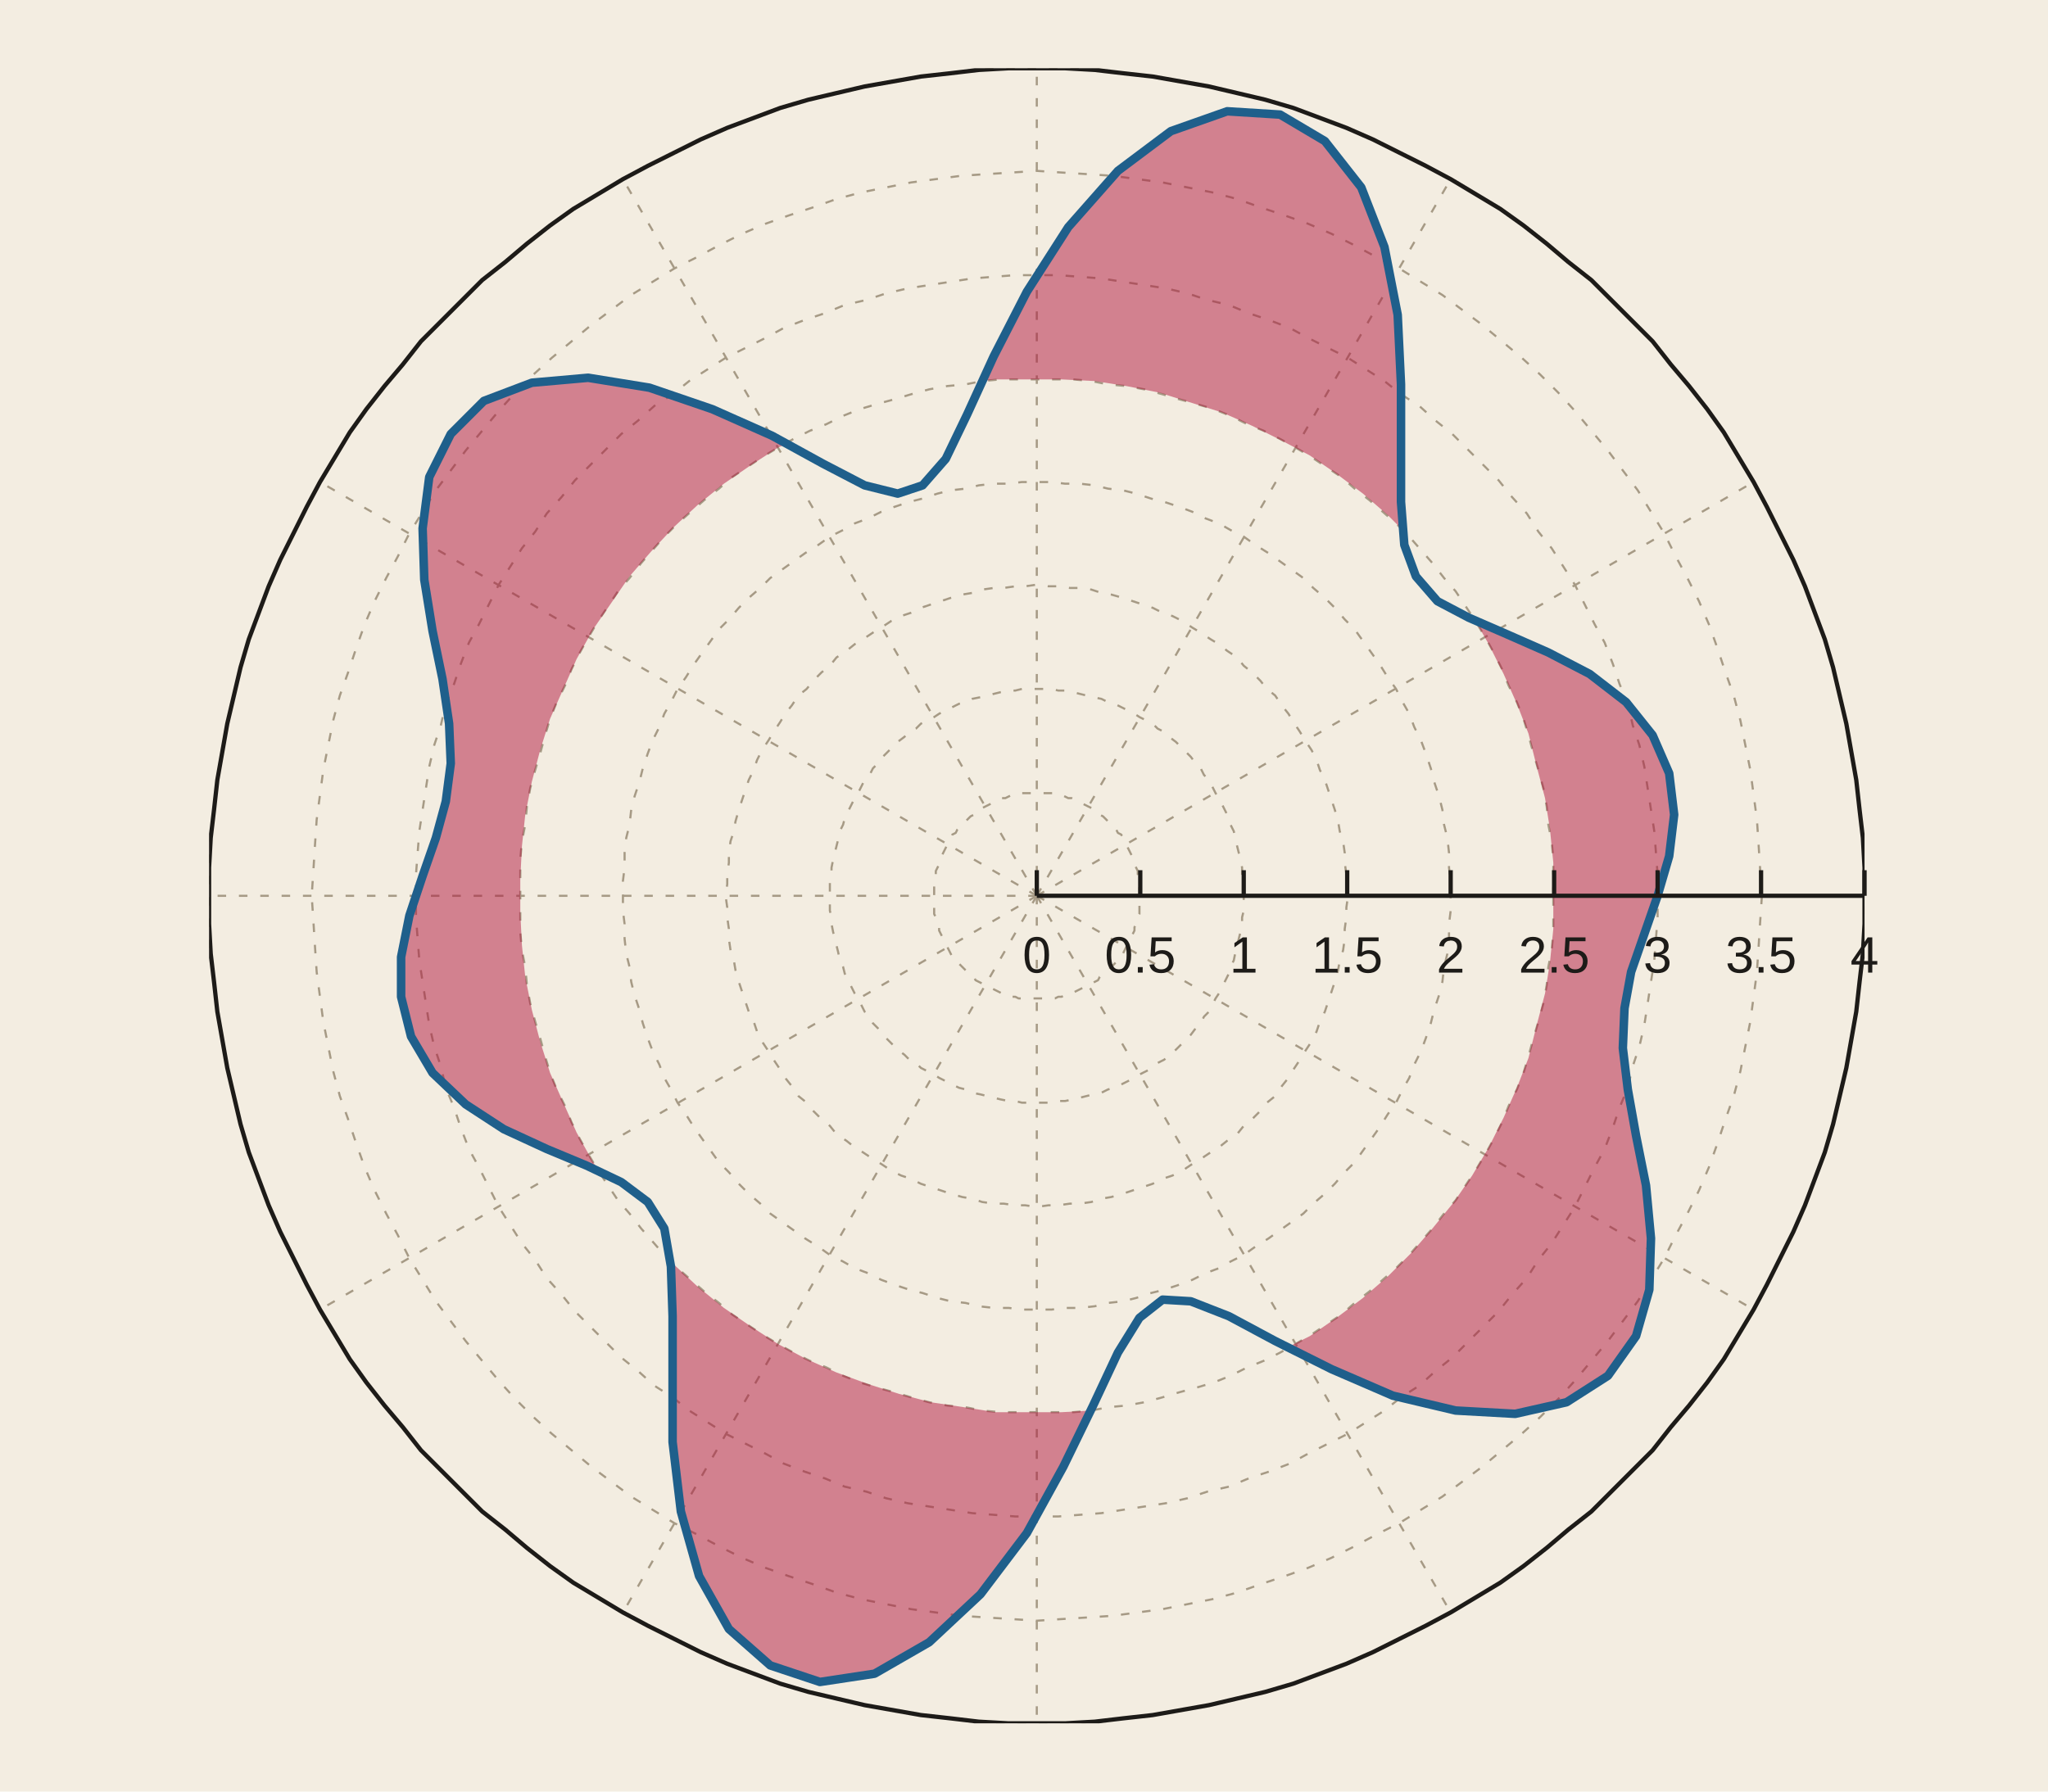
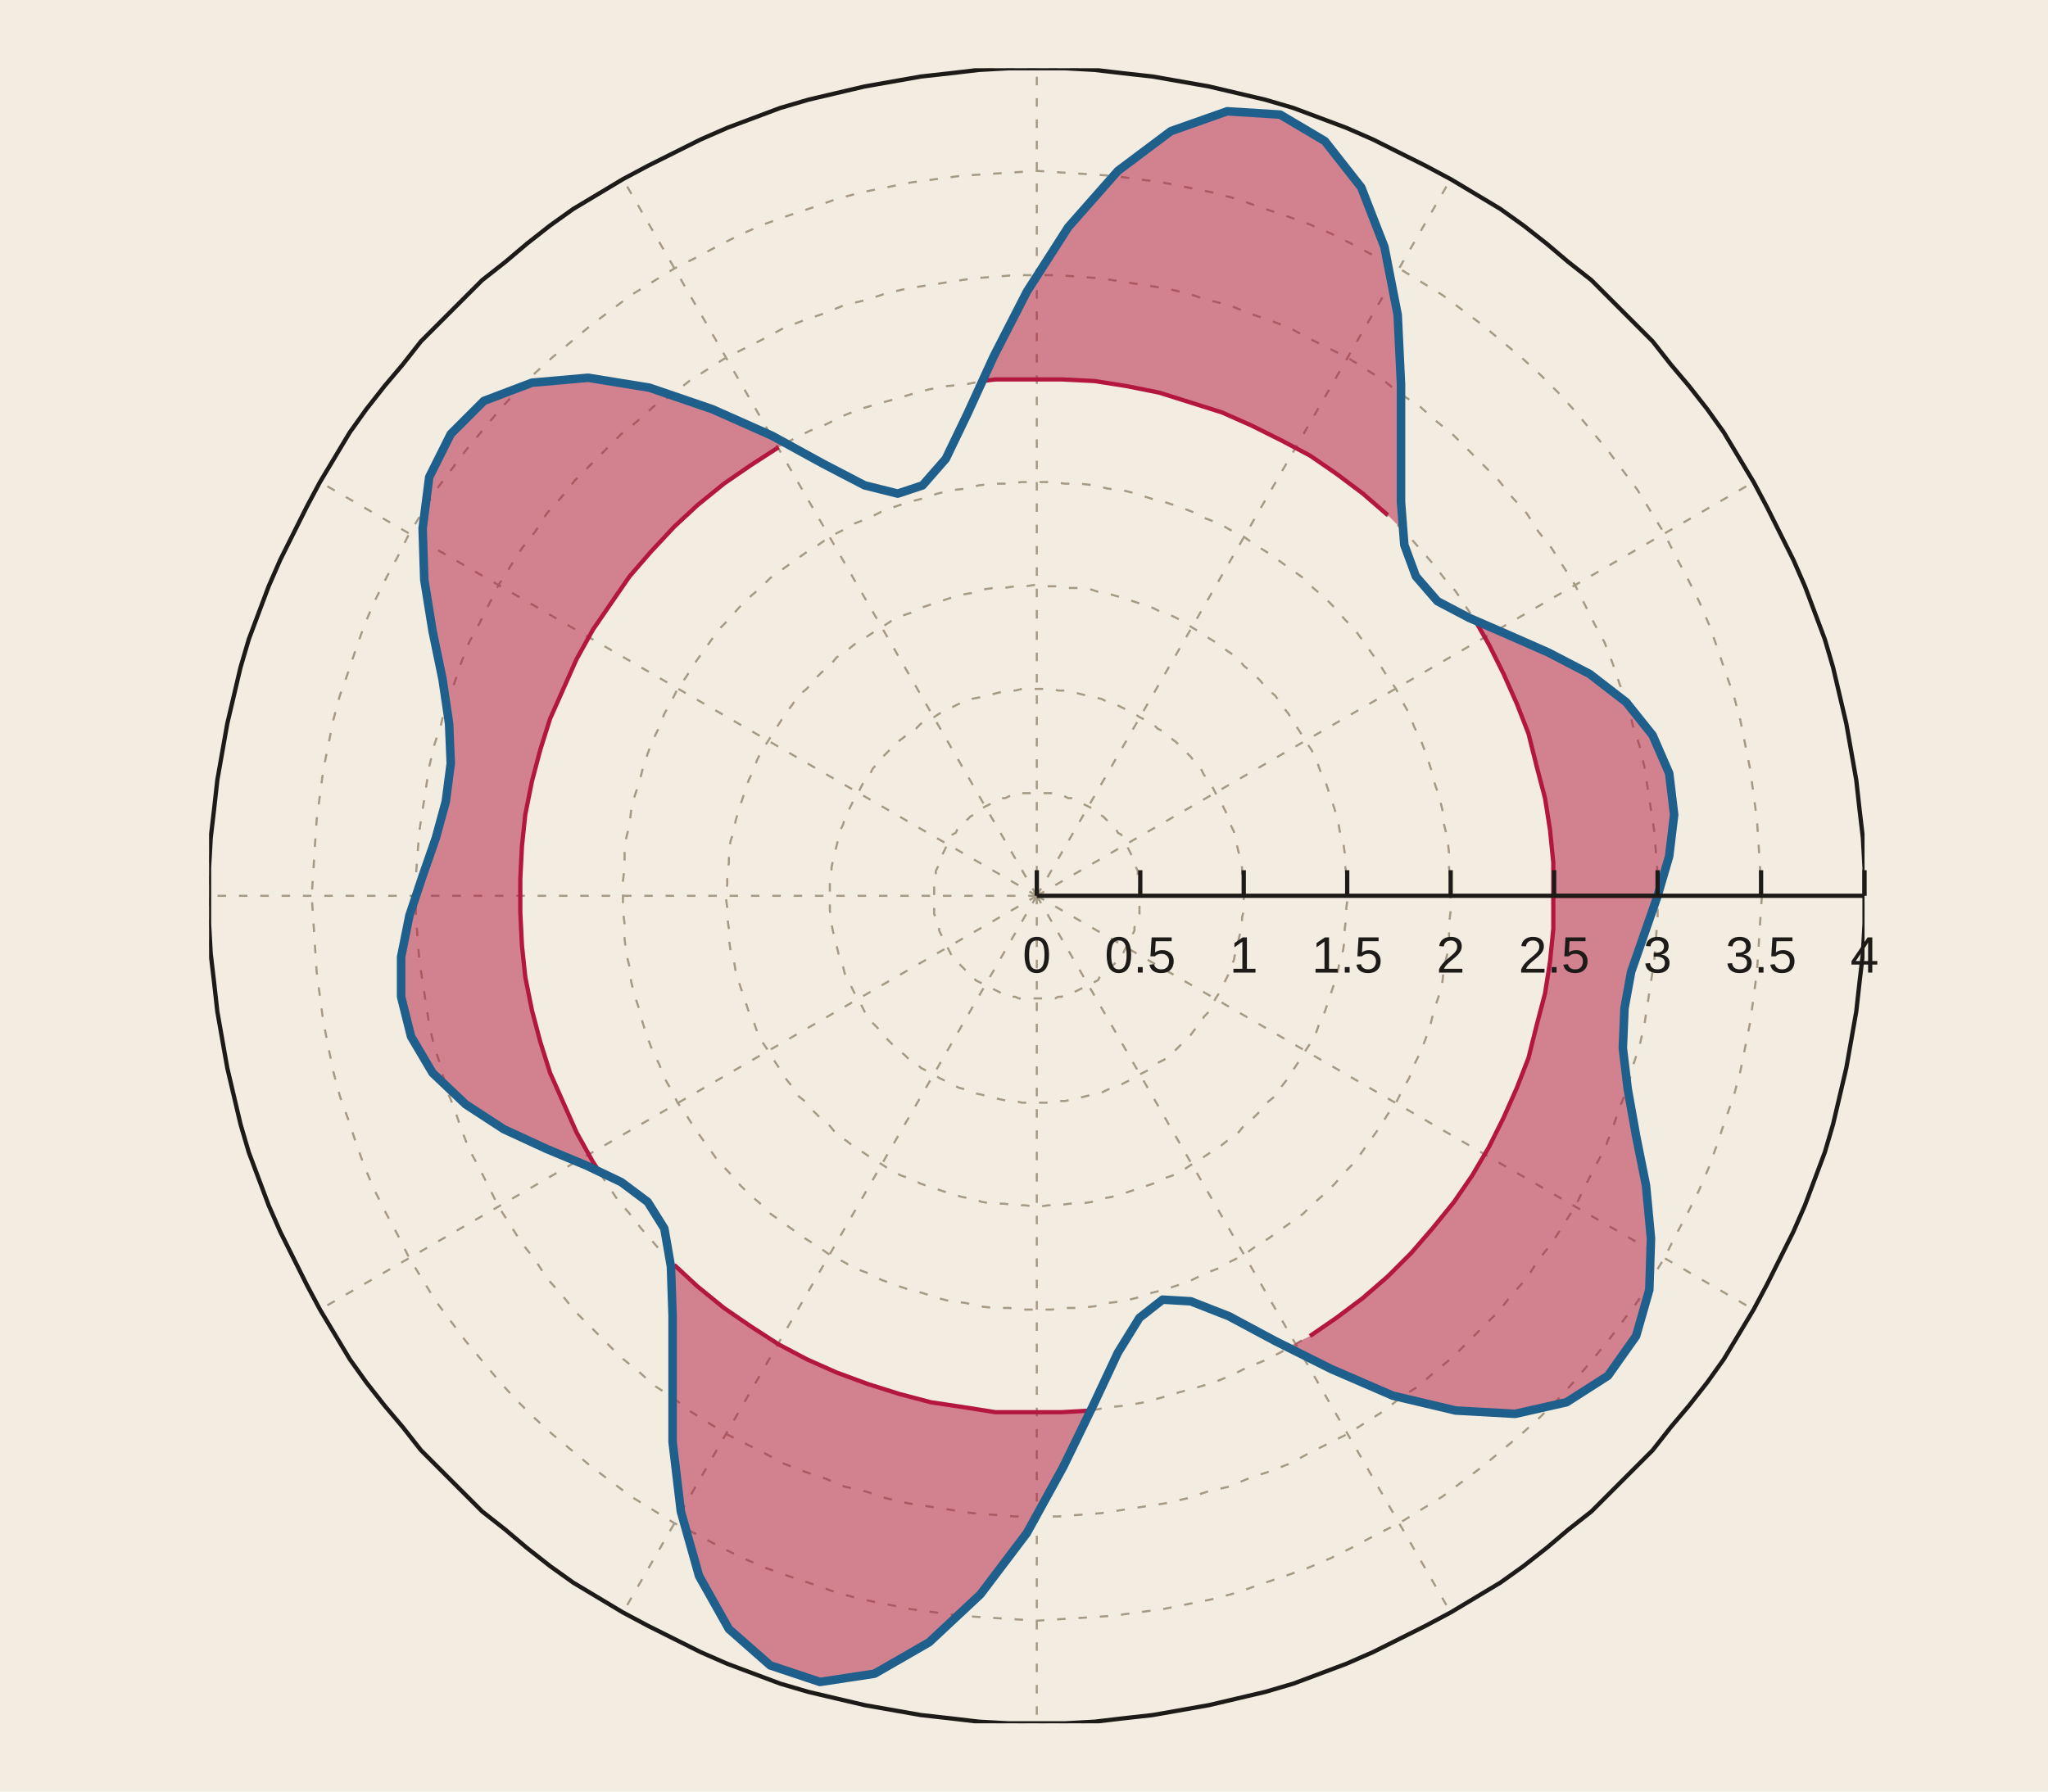
<svg xmlns="http://www.w3.org/2000/svg" width="480" height="420" viewBox="0 0 480 420" font-family="Arial,Helvetica,sans-serif" font-size="12" fill="#1d1b18" data-theme="washi" data-frame="#1d1b18" data-grid-color="#a69a85">
  <rect x="0" y="0" width="480" height="420" fill="#f3ede1" stroke="none" stroke-width="0" />
  <g class="fs-axes" data-area="49 437 16 404" data-x="-4e0 4e0" data-y="-4e0 4e0" data-log="0 0" data-grid="1" data-font-size="12" data-xtics="none" data-ytics="none" data-xformat="%h" data-yformat="%h">
    <g class="fs-grid">
</g>
    <svg class="fs-plot" x="49" y="16" width="388" height="388" viewBox="0 0 1 1" preserveAspectRatio="none" overflow="hidden">
      <g class="fs-pgrid">
        <polyline fill="none" stroke="#a69a85" stroke-width="0.5" stroke-linejoin="round" vector-effect="non-scaling-stroke" stroke-dasharray="2,3" points="0.562,0.5 0.562,0.498 0.562,0.496 0.562,0.493 0.562,0.491 0.562,0.489 0.561,0.487 0.561,0.485 0.56,0.483 0.559,0.481 0.559,0.479 0.558,0.477 0.557,0.475 0.556,0.473 0.555,0.471 0.554,0.469 0.553,0.467 0.552,0.465 0.551,0.463 0.549,0.462 0.548,0.46 0.546,0.458 0.545,0.457 0.543,0.455 0.542,0.454 0.54,0.452 0.538,0.451 0.537,0.449 0.535,0.448 0.533,0.447 0.531,0.446 0.529,0.445 0.527,0.444 0.525,0.443 0.523,0.442 0.521,0.441 0.519,0.441 0.517,0.44 0.515,0.439 0.513,0.439 0.511,0.438 0.509,0.438 0.507,0.438 0.504,0.438 0.502,0.438 0.5,0.438 0.498,0.438 0.496,0.438 0.493,0.438 0.491,0.438 0.489,0.438 0.487,0.439 0.485,0.439 0.483,0.44 0.481,0.441 0.479,0.441 0.477,0.442 0.475,0.443 0.473,0.444 0.471,0.445 0.469,0.446 0.467,0.447 0.465,0.448 0.463,0.449 0.462,0.451 0.46,0.452 0.458,0.454 0.457,0.455 0.455,0.457 0.454,0.458 0.452,0.46 0.451,0.462 0.449,0.463 0.448,0.465 0.447,0.467 0.446,0.469 0.445,0.471 0.444,0.473 0.443,0.475 0.442,0.477 0.441,0.479 0.441,0.481 0.44,0.483 0.439,0.485 0.439,0.487 0.438,0.489 0.438,0.491 0.438,0.493 0.438,0.496 0.438,0.498 0.438,0.5 0.438,0.502 0.438,0.504 0.438,0.507 0.438,0.509 0.438,0.511 0.439,0.513 0.439,0.515 0.44,0.517 0.441,0.519 0.441,0.521 0.442,0.523 0.443,0.525 0.444,0.527 0.445,0.529 0.446,0.531 0.447,0.533 0.448,0.535 0.449,0.537 0.451,0.538 0.452,0.54 0.454,0.542 0.455,0.543 0.457,0.545 0.458,0.546 0.46,0.548 0.462,0.549 0.463,0.551 0.465,0.552 0.467,0.553 0.469,0.554 0.471,0.555 0.473,0.556 0.475,0.557 0.477,0.558 0.479,0.559 0.481,0.559 0.483,0.56 0.485,0.561 0.487,0.561 0.489,0.562 0.491,0.562 0.493,0.562 0.496,0.562 0.498,0.562 0.5,0.562 0.502,0.562 0.504,0.562 0.507,0.562 0.509,0.562 0.511,0.562 0.513,0.561 0.515,0.561 0.517,0.56 0.519,0.559 0.521,0.559 0.523,0.558 0.525,0.557 0.527,0.556 0.529,0.555 0.531,0.554 0.533,0.553 0.535,0.552 0.537,0.551 0.538,0.549 0.54,0.548 0.542,0.546 0.543,0.545 0.545,0.543 0.546,0.542 0.548,0.54 0.549,0.538 0.551,0.537 0.552,0.535 0.553,0.533 0.554,0.531 0.555,0.529 0.556,0.527 0.557,0.525 0.558,0.523 0.559,0.521 0.559,0.519 0.56,0.517 0.561,0.515 0.561,0.513 0.562,0.511 0.562,0.509 0.562,0.507 0.562,0.504 0.562,0.502 0.562,0.5" />
        <polyline fill="none" stroke="#a69a85" stroke-width="0.5" stroke-linejoin="round" vector-effect="non-scaling-stroke" stroke-dasharray="2,3" points="0.625,0.5 0.625,0.496 0.625,0.491 0.624,0.487 0.624,0.483 0.623,0.478 0.622,0.474 0.621,0.47 0.62,0.466 0.619,0.461 0.617,0.457 0.616,0.453 0.614,0.449 0.612,0.445 0.61,0.441 0.608,0.438 0.606,0.434 0.604,0.43 0.601,0.427 0.599,0.423 0.596,0.42 0.593,0.416 0.59,0.413 0.587,0.41 0.584,0.407 0.58,0.404 0.577,0.401 0.573,0.399 0.57,0.396 0.566,0.394 0.562,0.392 0.559,0.39 0.555,0.388 0.551,0.386 0.547,0.384 0.543,0.383 0.539,0.381 0.534,0.38 0.53,0.379 0.526,0.378 0.522,0.377 0.517,0.376 0.513,0.376 0.509,0.375 0.504,0.375 0.5,0.375 0.496,0.375 0.491,0.375 0.487,0.376 0.483,0.376 0.478,0.377 0.474,0.378 0.47,0.379 0.466,0.38 0.461,0.381 0.457,0.383 0.453,0.384 0.449,0.386 0.445,0.388 0.441,0.39 0.438,0.392 0.434,0.394 0.43,0.396 0.427,0.399 0.423,0.401 0.42,0.404 0.416,0.407 0.413,0.41 0.41,0.413 0.407,0.416 0.404,0.42 0.401,0.423 0.399,0.427 0.396,0.43 0.394,0.434 0.392,0.438 0.39,0.441 0.388,0.445 0.386,0.449 0.384,0.453 0.383,0.457 0.381,0.461 0.38,0.466 0.379,0.47 0.378,0.474 0.377,0.478 0.376,0.483 0.376,0.487 0.375,0.491 0.375,0.496 0.375,0.5 0.375,0.504 0.375,0.509 0.376,0.513 0.376,0.517 0.377,0.522 0.378,0.526 0.379,0.53 0.38,0.534 0.381,0.539 0.383,0.543 0.384,0.547 0.386,0.551 0.388,0.555 0.39,0.559 0.392,0.562 0.394,0.566 0.396,0.57 0.399,0.573 0.401,0.577 0.404,0.58 0.407,0.584 0.41,0.587 0.413,0.59 0.416,0.593 0.42,0.596 0.423,0.599 0.427,0.601 0.43,0.604 0.434,0.606 0.438,0.608 0.441,0.61 0.445,0.612 0.449,0.614 0.453,0.616 0.457,0.617 0.461,0.619 0.466,0.62 0.47,0.621 0.474,0.622 0.478,0.623 0.483,0.624 0.487,0.624 0.491,0.625 0.496,0.625 0.5,0.625 0.504,0.625 0.509,0.625 0.513,0.624 0.517,0.624 0.522,0.623 0.526,0.622 0.53,0.621 0.534,0.62 0.539,0.619 0.543,0.617 0.547,0.616 0.551,0.614 0.555,0.612 0.559,0.61 0.562,0.608 0.566,0.606 0.57,0.604 0.573,0.601 0.577,0.599 0.58,0.596 0.584,0.593 0.587,0.59 0.59,0.587 0.593,0.584 0.596,0.58 0.599,0.577 0.601,0.573 0.604,0.57 0.606,0.566 0.608,0.562 0.61,0.559 0.612,0.555 0.614,0.551 0.616,0.547 0.617,0.543 0.619,0.539 0.62,0.534 0.621,0.53 0.622,0.526 0.623,0.522 0.624,0.517 0.624,0.513 0.625,0.509 0.625,0.504 0.625,0.5" />
        <polyline fill="none" stroke="#a69a85" stroke-width="0.5" stroke-linejoin="round" vector-effect="non-scaling-stroke" stroke-dasharray="2,3" points="0.688,0.5 0.687,0.493 0.687,0.487 0.686,0.48 0.686,0.474 0.685,0.467 0.683,0.461 0.682,0.455 0.68,0.448 0.678,0.442 0.676,0.436 0.674,0.43 0.671,0.424 0.669,0.418 0.666,0.412 0.662,0.406 0.659,0.401 0.655,0.395 0.652,0.39 0.648,0.385 0.644,0.379 0.639,0.375 0.635,0.37 0.63,0.365 0.625,0.361 0.621,0.356 0.615,0.352 0.61,0.348 0.605,0.345 0.599,0.341 0.594,0.338 0.588,0.334 0.582,0.331 0.576,0.329 0.57,0.326 0.564,0.324 0.558,0.322 0.552,0.32 0.545,0.318 0.539,0.317 0.533,0.315 0.526,0.314 0.52,0.314 0.513,0.313 0.507,0.313 0.5,0.312 0.493,0.313 0.487,0.313 0.48,0.314 0.474,0.314 0.467,0.315 0.461,0.317 0.455,0.318 0.448,0.32 0.442,0.322 0.436,0.324 0.43,0.326 0.424,0.329 0.418,0.331 0.412,0.334 0.406,0.338 0.401,0.341 0.395,0.345 0.39,0.348 0.385,0.352 0.379,0.356 0.375,0.361 0.37,0.365 0.365,0.37 0.361,0.375 0.356,0.379 0.352,0.385 0.348,0.39 0.345,0.395 0.341,0.401 0.338,0.406 0.334,0.412 0.331,0.418 0.329,0.424 0.326,0.43 0.324,0.436 0.322,0.442 0.32,0.448 0.318,0.455 0.317,0.461 0.315,0.467 0.314,0.474 0.314,0.48 0.313,0.487 0.313,0.493 0.312,0.5 0.313,0.507 0.313,0.513 0.314,0.52 0.314,0.526 0.315,0.533 0.317,0.539 0.318,0.545 0.32,0.552 0.322,0.558 0.324,0.564 0.326,0.57 0.329,0.576 0.331,0.582 0.334,0.588 0.338,0.594 0.341,0.599 0.345,0.605 0.348,0.61 0.352,0.615 0.356,0.621 0.361,0.625 0.365,0.63 0.37,0.635 0.375,0.639 0.379,0.644 0.385,0.648 0.39,0.652 0.395,0.655 0.401,0.659 0.406,0.662 0.412,0.666 0.418,0.669 0.424,0.671 0.43,0.674 0.436,0.676 0.442,0.678 0.448,0.68 0.455,0.682 0.461,0.683 0.467,0.685 0.474,0.686 0.48,0.686 0.487,0.687 0.493,0.687 0.5,0.688 0.507,0.687 0.513,0.687 0.52,0.686 0.526,0.686 0.533,0.685 0.539,0.683 0.545,0.682 0.552,0.68 0.558,0.678 0.564,0.676 0.57,0.674 0.576,0.671 0.582,0.669 0.588,0.666 0.594,0.662 0.599,0.659 0.605,0.655 0.61,0.652 0.615,0.648 0.621,0.644 0.625,0.639 0.63,0.635 0.635,0.63 0.639,0.625 0.644,0.621 0.648,0.615 0.652,0.61 0.655,0.605 0.659,0.599 0.662,0.594 0.666,0.588 0.669,0.582 0.671,0.576 0.674,0.57 0.676,0.564 0.678,0.558 0.68,0.552 0.682,0.545 0.683,0.539 0.685,0.533 0.686,0.526 0.686,0.52 0.687,0.513 0.687,0.507 0.688,0.5" />
        <polyline fill="none" stroke="#a69a85" stroke-width="0.5" stroke-linejoin="round" vector-effect="non-scaling-stroke" stroke-dasharray="2,3" points="0.75,0.5 0.75,0.491 0.749,0.483 0.749,0.474 0.748,0.465 0.746,0.457 0.745,0.448 0.743,0.44 0.74,0.431 0.738,0.423 0.735,0.414 0.732,0.406 0.728,0.398 0.725,0.39 0.721,0.383 0.717,0.375 0.712,0.368 0.707,0.36 0.702,0.353 0.697,0.346 0.692,0.339 0.686,0.333 0.68,0.326 0.674,0.32 0.667,0.314 0.661,0.308 0.654,0.303 0.647,0.298 0.64,0.293 0.632,0.288 0.625,0.283 0.617,0.279 0.61,0.275 0.602,0.272 0.594,0.268 0.586,0.265 0.577,0.262 0.569,0.26 0.56,0.257 0.552,0.255 0.543,0.254 0.535,0.252 0.526,0.251 0.517,0.251 0.509,0.25 0.5,0.25 0.491,0.25 0.483,0.251 0.474,0.251 0.465,0.252 0.457,0.254 0.448,0.255 0.44,0.257 0.431,0.26 0.423,0.262 0.414,0.265 0.406,0.268 0.398,0.272 0.39,0.275 0.383,0.279 0.375,0.283 0.368,0.288 0.36,0.293 0.353,0.298 0.346,0.303 0.339,0.308 0.333,0.314 0.326,0.32 0.32,0.326 0.314,0.333 0.308,0.339 0.303,0.346 0.298,0.353 0.293,0.36 0.288,0.368 0.283,0.375 0.279,0.383 0.275,0.39 0.272,0.398 0.268,0.406 0.265,0.414 0.262,0.423 0.26,0.431 0.257,0.44 0.255,0.448 0.254,0.457 0.252,0.465 0.251,0.474 0.251,0.483 0.25,0.491 0.25,0.5 0.25,0.509 0.251,0.517 0.251,0.526 0.252,0.535 0.254,0.543 0.255,0.552 0.257,0.56 0.26,0.569 0.262,0.577 0.265,0.586 0.268,0.594 0.272,0.602 0.275,0.61 0.279,0.617 0.283,0.625 0.288,0.632 0.293,0.64 0.298,0.647 0.303,0.654 0.308,0.661 0.314,0.667 0.32,0.674 0.326,0.68 0.333,0.686 0.339,0.692 0.346,0.697 0.353,0.702 0.36,0.707 0.368,0.712 0.375,0.717 0.383,0.721 0.39,0.725 0.398,0.728 0.406,0.732 0.414,0.735 0.423,0.738 0.431,0.74 0.44,0.743 0.448,0.745 0.457,0.746 0.465,0.748 0.474,0.749 0.483,0.749 0.491,0.75 0.5,0.75 0.509,0.75 0.517,0.749 0.526,0.749 0.535,0.748 0.543,0.746 0.552,0.745 0.56,0.743 0.569,0.74 0.577,0.738 0.586,0.735 0.594,0.732 0.602,0.728 0.61,0.725 0.617,0.721 0.625,0.717 0.632,0.712 0.64,0.707 0.647,0.702 0.654,0.697 0.661,0.692 0.667,0.686 0.674,0.68 0.68,0.674 0.686,0.667 0.692,0.661 0.697,0.654 0.702,0.647 0.707,0.64 0.712,0.632 0.717,0.625 0.721,0.617 0.725,0.61 0.728,0.602 0.732,0.594 0.735,0.586 0.738,0.577 0.74,0.569 0.743,0.56 0.745,0.552 0.746,0.543 0.748,0.535 0.749,0.526 0.749,0.517 0.75,0.509 0.75,0.5" />
        <polyline fill="none" stroke="#a69a85" stroke-width="0.5" stroke-linejoin="round" vector-effect="non-scaling-stroke" stroke-dasharray="2,3" points="0.812,0.5 0.812,0.489 0.812,0.478 0.811,0.467 0.809,0.457 0.808,0.446 0.806,0.435 0.803,0.424 0.8,0.414 0.797,0.403 0.794,0.393 0.79,0.383 0.785,0.373 0.781,0.363 0.776,0.353 0.771,0.344 0.765,0.334 0.759,0.325 0.753,0.316 0.746,0.308 0.739,0.299 0.732,0.291 0.725,0.283 0.717,0.275 0.709,0.268 0.701,0.261 0.692,0.254 0.684,0.247 0.675,0.241 0.666,0.235 0.656,0.229 0.647,0.224 0.637,0.219 0.627,0.215 0.617,0.21 0.607,0.206 0.597,0.203 0.586,0.2 0.576,0.197 0.565,0.194 0.554,0.192 0.543,0.191 0.533,0.189 0.522,0.188 0.511,0.188 0.5,0.188 0.489,0.188 0.478,0.188 0.467,0.189 0.457,0.191 0.446,0.192 0.435,0.194 0.424,0.197 0.414,0.2 0.403,0.203 0.393,0.206 0.383,0.21 0.373,0.215 0.363,0.219 0.353,0.224 0.344,0.229 0.334,0.235 0.325,0.241 0.316,0.247 0.308,0.254 0.299,0.261 0.291,0.268 0.283,0.275 0.275,0.283 0.268,0.291 0.261,0.299 0.254,0.308 0.247,0.316 0.241,0.325 0.235,0.334 0.229,0.344 0.224,0.353 0.219,0.363 0.215,0.373 0.21,0.383 0.206,0.393 0.203,0.403 0.2,0.414 0.197,0.424 0.194,0.435 0.192,0.446 0.191,0.457 0.189,0.467 0.188,0.478 0.188,0.489 0.188,0.5 0.188,0.511 0.188,0.522 0.189,0.533 0.191,0.543 0.192,0.554 0.194,0.565 0.197,0.576 0.2,0.586 0.203,0.597 0.206,0.607 0.21,0.617 0.215,0.627 0.219,0.637 0.224,0.647 0.229,0.656 0.235,0.666 0.241,0.675 0.247,0.684 0.254,0.692 0.261,0.701 0.268,0.709 0.275,0.717 0.283,0.725 0.291,0.732 0.299,0.739 0.308,0.746 0.316,0.753 0.325,0.759 0.334,0.765 0.344,0.771 0.353,0.776 0.363,0.781 0.373,0.785 0.383,0.79 0.393,0.794 0.403,0.797 0.414,0.8 0.424,0.803 0.435,0.806 0.446,0.808 0.457,0.809 0.467,0.811 0.478,0.812 0.489,0.812 0.5,0.812 0.511,0.812 0.522,0.812 0.533,0.811 0.543,0.809 0.554,0.808 0.565,0.806 0.576,0.803 0.586,0.8 0.597,0.797 0.607,0.794 0.617,0.79 0.627,0.785 0.637,0.781 0.647,0.776 0.656,0.771 0.666,0.765 0.675,0.759 0.684,0.753 0.692,0.746 0.701,0.739 0.709,0.732 0.717,0.725 0.725,0.717 0.732,0.709 0.739,0.701 0.746,0.692 0.753,0.684 0.759,0.675 0.765,0.666 0.771,0.656 0.776,0.647 0.781,0.637 0.785,0.627 0.79,0.617 0.794,0.607 0.797,0.597 0.8,0.586 0.803,0.576 0.806,0.565 0.808,0.554 0.809,0.543 0.811,0.533 0.812,0.522 0.812,0.511 0.812,0.5" />
        <polyline fill="none" stroke="#a69a85" stroke-width="0.5" stroke-linejoin="round" vector-effect="non-scaling-stroke" stroke-dasharray="2,3" points="0.875,0.5 0.875,0.487 0.874,0.474 0.873,0.461 0.871,0.448 0.869,0.435 0.867,0.422 0.864,0.409 0.86,0.397 0.857,0.384 0.852,0.372 0.848,0.36 0.843,0.347 0.837,0.336 0.831,0.324 0.825,0.312 0.818,0.301 0.811,0.29 0.803,0.28 0.796,0.269 0.787,0.259 0.779,0.249 0.77,0.24 0.76,0.23 0.751,0.221 0.741,0.213 0.731,0.204 0.72,0.197 0.71,0.189 0.699,0.182 0.688,0.175 0.676,0.169 0.664,0.163 0.653,0.157 0.64,0.152 0.628,0.148 0.616,0.143 0.603,0.14 0.591,0.136 0.578,0.133 0.565,0.131 0.552,0.129 0.539,0.127 0.526,0.126 0.513,0.125 0.5,0.125 0.487,0.125 0.474,0.126 0.461,0.127 0.448,0.129 0.435,0.131 0.422,0.133 0.409,0.136 0.397,0.14 0.384,0.143 0.372,0.148 0.36,0.152 0.347,0.157 0.336,0.163 0.324,0.169 0.312,0.175 0.301,0.182 0.29,0.189 0.28,0.197 0.269,0.204 0.259,0.213 0.249,0.221 0.24,0.23 0.23,0.24 0.221,0.249 0.213,0.259 0.204,0.269 0.197,0.28 0.189,0.29 0.182,0.301 0.175,0.312 0.169,0.324 0.163,0.336 0.157,0.347 0.152,0.36 0.148,0.372 0.143,0.384 0.14,0.397 0.136,0.409 0.133,0.422 0.131,0.435 0.129,0.448 0.127,0.461 0.126,0.474 0.125,0.487 0.125,0.5 0.125,0.513 0.126,0.526 0.127,0.539 0.129,0.552 0.131,0.565 0.133,0.578 0.136,0.591 0.14,0.603 0.143,0.616 0.148,0.628 0.152,0.64 0.157,0.653 0.163,0.664 0.169,0.676 0.175,0.688 0.182,0.699 0.189,0.71 0.197,0.72 0.204,0.731 0.213,0.741 0.221,0.751 0.23,0.76 0.24,0.77 0.249,0.779 0.259,0.787 0.269,0.796 0.28,0.803 0.29,0.811 0.301,0.818 0.312,0.825 0.324,0.831 0.336,0.837 0.347,0.843 0.36,0.848 0.372,0.852 0.384,0.857 0.397,0.86 0.409,0.864 0.422,0.867 0.435,0.869 0.448,0.871 0.461,0.873 0.474,0.874 0.487,0.875 0.5,0.875 0.513,0.875 0.526,0.874 0.539,0.873 0.552,0.871 0.565,0.869 0.578,0.867 0.591,0.864 0.603,0.86 0.616,0.857 0.628,0.852 0.64,0.848 0.653,0.843 0.664,0.837 0.676,0.831 0.688,0.825 0.699,0.818 0.71,0.811 0.72,0.803 0.731,0.796 0.741,0.787 0.751,0.779 0.76,0.77 0.77,0.76 0.779,0.751 0.787,0.741 0.796,0.731 0.803,0.72 0.811,0.71 0.818,0.699 0.825,0.688 0.831,0.676 0.837,0.664 0.843,0.653 0.848,0.64 0.852,0.628 0.857,0.616 0.86,0.603 0.864,0.591 0.867,0.578 0.869,0.565 0.871,0.552 0.873,0.539 0.874,0.526 0.875,0.513 0.875,0.5" />
        <polyline fill="none" stroke="#a69a85" stroke-width="0.5" stroke-linejoin="round" vector-effect="non-scaling-stroke" stroke-dasharray="2,3" points="0.938,0.5 0.937,0.485 0.936,0.469 0.935,0.454 0.933,0.439 0.931,0.424 0.928,0.409 0.925,0.394 0.921,0.379 0.916,0.365 0.911,0.35 0.906,0.336 0.9,0.322 0.893,0.308 0.886,0.295 0.879,0.281 0.871,0.268 0.863,0.255 0.854,0.243 0.845,0.231 0.835,0.219 0.825,0.207 0.815,0.196 0.804,0.185 0.793,0.175 0.781,0.165 0.769,0.155 0.757,0.146 0.745,0.137 0.732,0.129 0.719,0.121 0.705,0.114 0.692,0.107 0.678,0.1 0.664,0.094 0.65,0.089 0.635,0.084 0.621,0.079 0.606,0.075 0.591,0.072 0.576,0.069 0.561,0.067 0.546,0.065 0.531,0.064 0.515,0.063 0.5,0.062 0.485,0.063 0.469,0.064 0.454,0.065 0.439,0.067 0.424,0.069 0.409,0.072 0.394,0.075 0.379,0.079 0.365,0.084 0.35,0.089 0.336,0.094 0.322,0.1 0.308,0.107 0.295,0.114 0.281,0.121 0.268,0.129 0.255,0.137 0.243,0.146 0.231,0.155 0.219,0.165 0.207,0.175 0.196,0.185 0.185,0.196 0.175,0.207 0.165,0.219 0.155,0.231 0.146,0.243 0.137,0.255 0.129,0.268 0.121,0.281 0.114,0.295 0.107,0.308 0.1,0.322 0.094,0.336 0.089,0.35 0.084,0.365 0.079,0.379 0.075,0.394 0.072,0.409 0.069,0.424 0.067,0.439 0.065,0.454 0.064,0.469 0.063,0.485 0.062,0.5 0.063,0.515 0.064,0.531 0.065,0.546 0.067,0.561 0.069,0.576 0.072,0.591 0.075,0.606 0.079,0.621 0.084,0.635 0.089,0.65 0.094,0.664 0.1,0.678 0.107,0.692 0.114,0.705 0.121,0.719 0.129,0.732 0.137,0.745 0.146,0.757 0.155,0.769 0.165,0.781 0.175,0.793 0.185,0.804 0.196,0.815 0.207,0.825 0.219,0.835 0.231,0.845 0.243,0.854 0.255,0.863 0.268,0.871 0.281,0.879 0.295,0.886 0.308,0.893 0.322,0.9 0.336,0.906 0.35,0.911 0.365,0.916 0.379,0.921 0.394,0.925 0.409,0.928 0.424,0.931 0.439,0.933 0.454,0.935 0.469,0.936 0.485,0.937 0.5,0.938 0.515,0.937 0.531,0.936 0.546,0.935 0.561,0.933 0.576,0.931 0.591,0.928 0.606,0.925 0.621,0.921 0.635,0.916 0.65,0.911 0.664,0.906 0.678,0.9 0.692,0.893 0.705,0.886 0.719,0.879 0.732,0.871 0.745,0.863 0.757,0.854 0.769,0.845 0.781,0.835 0.793,0.825 0.804,0.815 0.815,0.804 0.825,0.793 0.835,0.781 0.845,0.769 0.854,0.757 0.863,0.745 0.871,0.732 0.879,0.719 0.886,0.705 0.893,0.692 0.9,0.678 0.906,0.664 0.911,0.65 0.916,0.635 0.921,0.621 0.925,0.606 0.928,0.591 0.931,0.576 0.933,0.561 0.935,0.546 0.936,0.531 0.937,0.515 0.938,0.5" />
        <polyline fill="none" stroke="#a69a85" stroke-width="0.5" stroke-linejoin="round" vector-effect="non-scaling-stroke" stroke-dasharray="2,3" points="1,0.5 1,0.483 0.999,0.465 0.997,0.448 0.995,0.43 0.992,0.413 0.989,0.396 0.985,0.379 0.981,0.362 0.976,0.345 0.97,0.329 0.964,0.313 0.957,0.297 0.949,0.281 0.941,0.265 0.933,0.25 0.924,0.235 0.915,0.22 0.905,0.206 0.894,0.192 0.883,0.179 0.872,0.165 0.86,0.153 0.847,0.14 0.835,0.128 0.821,0.117 0.808,0.106 0.794,0.095 0.78,0.085 0.765,0.076 0.75,0.067 0.735,0.059 0.719,0.051 0.703,0.043 0.687,0.036 0.671,0.03 0.655,0.024 0.638,0.019 0.621,0.015 0.604,0.011 0.587,0.008 0.57,0.005 0.552,0.003 0.535,0.001 0.517,0 0.5,0 0.483,0 0.465,0.001 0.448,0.003 0.43,0.005 0.413,0.008 0.396,0.011 0.379,0.015 0.362,0.019 0.345,0.024 0.329,0.03 0.313,0.036 0.297,0.043 0.281,0.051 0.265,0.059 0.25,0.067 0.235,0.076 0.22,0.085 0.206,0.095 0.192,0.106 0.179,0.117 0.165,0.128 0.153,0.14 0.14,0.153 0.128,0.165 0.117,0.179 0.106,0.192 0.095,0.206 0.085,0.22 0.076,0.235 0.067,0.25 0.059,0.265 0.051,0.281 0.043,0.297 0.036,0.313 0.03,0.329 0.024,0.345 0.019,0.362 0.015,0.379 0.011,0.396 0.008,0.413 0.005,0.43 0.003,0.448 0.001,0.465 0,0.483 0,0.5 0,0.517 0.001,0.535 0.003,0.552 0.005,0.57 0.008,0.587 0.011,0.604 0.015,0.621 0.019,0.638 0.024,0.655 0.03,0.671 0.036,0.687 0.043,0.703 0.051,0.719 0.059,0.735 0.067,0.75 0.076,0.765 0.085,0.78 0.095,0.794 0.106,0.808 0.117,0.821 0.128,0.835 0.14,0.847 0.153,0.86 0.165,0.872 0.179,0.883 0.192,0.894 0.206,0.905 0.22,0.915 0.235,0.924 0.25,0.933 0.265,0.941 0.281,0.949 0.297,0.957 0.313,0.964 0.329,0.97 0.345,0.976 0.362,0.981 0.379,0.985 0.396,0.989 0.413,0.992 0.43,0.995 0.448,0.997 0.465,0.999 0.483,1 0.5,1 0.517,1 0.535,0.999 0.552,0.997 0.57,0.995 0.587,0.992 0.604,0.989 0.621,0.985 0.638,0.981 0.655,0.976 0.671,0.97 0.687,0.964 0.703,0.957 0.719,0.949 0.735,0.941 0.75,0.933 0.765,0.924 0.78,0.915 0.794,0.905 0.808,0.894 0.821,0.883 0.835,0.872 0.847,0.86 0.86,0.847 0.872,0.835 0.883,0.821 0.894,0.808 0.905,0.794 0.915,0.78 0.924,0.765 0.933,0.75 0.941,0.735 0.949,0.719 0.957,0.703 0.964,0.687 0.97,0.671 0.976,0.655 0.981,0.638 0.985,0.621 0.989,0.604 0.992,0.587 0.995,0.57 0.997,0.552 0.999,0.535 1,0.517 1,0.5" />
        <polyline fill="none" stroke="#a69a85" stroke-width="0.5" stroke-linejoin="round" vector-effect="non-scaling-stroke" stroke-dasharray="2,3" points="0.5,0.5 1,0.5" />
        <polyline fill="none" stroke="#a69a85" stroke-width="0.5" stroke-linejoin="round" vector-effect="non-scaling-stroke" stroke-dasharray="2,3" points="0.5,0.5 0.933,0.25" />
        <polyline fill="none" stroke="#a69a85" stroke-width="0.5" stroke-linejoin="round" vector-effect="non-scaling-stroke" stroke-dasharray="2,3" points="0.5,0.5 0.75,0.067" />
        <polyline fill="none" stroke="#a69a85" stroke-width="0.5" stroke-linejoin="round" vector-effect="non-scaling-stroke" stroke-dasharray="2,3" points="0.5,0.5 0.5,0" />
        <polyline fill="none" stroke="#a69a85" stroke-width="0.5" stroke-linejoin="round" vector-effect="non-scaling-stroke" stroke-dasharray="2,3" points="0.5,0.5 0.25,0.067" />
        <polyline fill="none" stroke="#a69a85" stroke-width="0.5" stroke-linejoin="round" vector-effect="non-scaling-stroke" stroke-dasharray="2,3" points="0.5,0.5 0.067,0.25" />
        <polyline fill="none" stroke="#a69a85" stroke-width="0.5" stroke-linejoin="round" vector-effect="non-scaling-stroke" stroke-dasharray="2,3" points="0.5,0.5 0,0.5" />
        <polyline fill="none" stroke="#a69a85" stroke-width="0.5" stroke-linejoin="round" vector-effect="non-scaling-stroke" stroke-dasharray="2,3" points="0.5,0.5 0.067,0.75" />
        <polyline fill="none" stroke="#a69a85" stroke-width="0.5" stroke-linejoin="round" vector-effect="non-scaling-stroke" stroke-dasharray="2,3" points="0.5,0.5 0.25,0.933" />
        <polyline fill="none" stroke="#a69a85" stroke-width="0.5" stroke-linejoin="round" vector-effect="non-scaling-stroke" stroke-dasharray="2,3" points="0.5,0.5 0.5,1" />
        <polyline fill="none" stroke="#a69a85" stroke-width="0.5" stroke-linejoin="round" vector-effect="non-scaling-stroke" stroke-dasharray="2,3" points="0.5,0.5 0.75,0.933" />
        <polyline fill="none" stroke="#a69a85" stroke-width="0.5" stroke-linejoin="round" vector-effect="non-scaling-stroke" stroke-dasharray="2,3" points="0.5,0.5 0.933,0.75" />
      </g>
      <g class="fs-series" data-series="1">
        <path fill="#b3163f" fill-opacity="0.5" stroke="none" vector-effect="non-scaling-stroke" d="M0.875,0.5 0.882,0.476 0.885,0.451 0.882,0.426 0.872,0.403 0.856,0.383 0.834,0.366 0.809,0.353 0.784,0.342 0.765,0.334 0.773,0.348 0.782,0.366 0.79,0.384 0.797,0.402 0.802,0.422 0.807,0.441 0.81,0.46 0.812,0.48 0.812,0.5Z" />
+         <polyline fill="none" stroke="#b3163f" stroke-width="1" stroke-linejoin="round" vector-effect="non-scaling-stroke" points="0.875,0.5 0.882,0.476 0.885,0.451 0.882,0.426 0.872,0.403 0.856,0.383 0.834,0.366 0.809,0.353 0.784,0.342 0.765,0.334 0.773,0.348 0.782,0.366 0.79,0.384 0.797,0.402 0.802,0.422 0.807,0.441 0.81,0.46 0.812,0.48 0.812,0.5" />
        <path fill="#b3163f" fill-opacity="0.5" stroke="none" vector-effect="non-scaling-stroke" d="M0.722,0.28 0.72,0.262 0.72,0.229 0.72,0.191 0.718,0.149 0.71,0.108 0.696,0.072 0.674,0.044 0.647,0.028 0.615,0.026 0.581,0.038 0.549,0.062 0.519,0.096 0.494,0.135 0.474,0.174 0.467,0.189 0.475,0.188 0.495,0.188 0.515,0.188 0.535,0.189 0.554,0.192 0.574,0.196 0.593,0.202 0.612,0.208 0.63,0.216 0.648,0.225 0.665,0.234 0.681,0.245 0.697,0.257 0.712,0.27Z" />
+         <polyline fill="none" stroke="#b3163f" stroke-width="1" stroke-linejoin="round" vector-effect="non-scaling-stroke" points="0.722,0.28 0.72,0.262 0.72,0.229 0.72,0.191 0.718,0.149 0.71,0.108 0.696,0.072 0.674,0.044 0.647,0.028 0.615,0.026 0.581,0.038 0.549,0.062 0.519,0.096 0.494,0.135 0.474,0.174 0.467,0.189 0.475,0.188 0.495,0.188 0.515,0.188 0.535,0.189 0.554,0.192 0.574,0.196 0.593,0.202 0.612,0.208 0.63,0.216 0.648,0.225 0.665,0.234 0.681,0.245 0.697,0.257 0.712,0.27" />
        <path fill="#b3163f" fill-opacity="0.5" stroke="none" vector-effect="non-scaling-stroke" d="M0.349,0.227 0.34,0.222 0.304,0.206 0.266,0.193 0.229,0.187 0.195,0.19 0.166,0.201 0.146,0.221 0.133,0.247 0.129,0.278 0.13,0.309 0.135,0.34 0.141,0.369 0.145,0.396 0.146,0.42 0.143,0.443 0.137,0.465 0.129,0.488 0.121,0.512 0.116,0.537 0.116,0.561 0.122,0.585 0.135,0.607 0.155,0.626 0.178,0.641 0.204,0.653 0.228,0.663 0.236,0.667 0.232,0.661 0.222,0.643 0.214,0.625 0.206,0.607 0.2,0.588 0.195,0.569 0.191,0.549 0.189,0.53 0.188,0.51 0.188,0.49 0.189,0.47 0.191,0.451 0.195,0.431 0.2,0.412 0.206,0.393 0.214,0.375 0.222,0.357 0.232,0.339 0.243,0.323 0.254,0.307 0.267,0.292 0.281,0.277 0.295,0.264 0.311,0.251 0.327,0.24 0.344,0.229Z" />
+         <polyline fill="none" stroke="#b3163f" stroke-width="1" stroke-linejoin="round" vector-effect="non-scaling-stroke" points="0.349,0.227 0.34,0.222 0.304,0.206 0.266,0.193 0.229,0.187 0.195,0.19 0.166,0.201 0.146,0.221 0.133,0.247 0.129,0.278 0.13,0.309 0.135,0.34 0.141,0.369 0.145,0.396 0.146,0.42 0.143,0.443 0.137,0.465 0.129,0.488 0.121,0.512 0.116,0.537 0.116,0.561 0.122,0.585 0.135,0.607 0.155,0.626 0.178,0.641 0.204,0.653 0.228,0.663 0.236,0.667 0.232,0.661 0.222,0.643 0.214,0.625 0.206,0.607 0.2,0.588 0.195,0.569 0.191,0.549 0.189,0.53 0.188,0.51 0.188,0.49 0.189,0.47 0.191,0.451 0.195,0.431 0.2,0.412 0.206,0.393 0.214,0.375 0.222,0.357 0.232,0.339 0.243,0.323 0.254,0.307 0.267,0.292 0.281,0.277 0.295,0.264 0.311,0.251 0.327,0.24 0.344,0.229" />
        <path fill="#b3163f" fill-opacity="0.5" stroke="none" vector-effect="non-scaling-stroke" d="M0.278,0.72 0.279,0.724 0.28,0.754 0.28,0.79 0.28,0.83 0.285,0.872 0.296,0.911 0.314,0.943 0.339,0.965 0.369,0.975 0.402,0.97 0.435,0.951 0.466,0.922 0.494,0.885 0.516,0.845 0.533,0.811 0.515,0.812 0.495,0.812 0.475,0.812 0.456,0.809 0.436,0.806 0.417,0.801 0.398,0.795 0.379,0.788 0.361,0.78 0.344,0.771 0.327,0.76 0.311,0.749 0.295,0.736 0.281,0.723Z" />
+         <polyline fill="none" stroke="#b3163f" stroke-width="1" stroke-linejoin="round" vector-effect="non-scaling-stroke" points="0.278,0.72 0.279,0.724 0.28,0.754 0.28,0.79 0.28,0.83 0.285,0.872 0.296,0.911 0.314,0.943 0.339,0.965 0.369,0.975 0.402,0.97 0.435,0.951 0.466,0.922 0.494,0.885 0.516,0.845 0.533,0.811 0.515,0.812 0.495,0.812 0.475,0.812 0.456,0.809 0.436,0.806 0.417,0.801 0.398,0.795 0.379,0.788 0.361,0.78 0.344,0.771 0.327,0.76 0.311,0.749 0.295,0.736 0.281,0.723" />
        <path fill="#b3163f" fill-opacity="0.5" stroke="none" vector-effect="non-scaling-stroke" d="M0.651,0.773 0.678,0.786 0.715,0.802 0.753,0.811 0.789,0.813 0.82,0.806 0.845,0.79 0.862,0.766 0.87,0.738 0.871,0.707 0.868,0.675 0.862,0.645 0.857,0.617 0.854,0.592 0.855,0.568 0.859,0.546 0.867,0.523 0.875,0.5 0.812,0.5 0.812,0.52 0.81,0.54 0.807,0.559 0.802,0.578 0.797,0.598 0.79,0.616 0.782,0.634 0.773,0.652 0.763,0.669 0.752,0.685 0.739,0.701 0.726,0.716 0.712,0.73 0.697,0.743 0.681,0.755 0.665,0.766Z" />
+         <polyline fill="none" stroke="#b3163f" stroke-width="1" stroke-linejoin="round" vector-effect="non-scaling-stroke" points="0.651,0.773 0.678,0.786 0.715,0.802 0.753,0.811 0.789,0.813 0.82,0.806 0.845,0.79 0.862,0.766 0.87,0.738 0.871,0.707 0.868,0.675 0.862,0.645 0.857,0.617 0.854,0.592 0.855,0.568 0.859,0.546 0.867,0.523 0.875,0.5 0.812,0.5 0.812,0.52 0.81,0.54 0.807,0.559 0.802,0.578 0.797,0.598 0.79,0.616 0.782,0.634 0.773,0.652 0.763,0.669 0.752,0.685 0.739,0.701 0.726,0.716 0.712,0.73 0.697,0.743 0.681,0.755 0.665,0.766" />
      </g>
      <g class="fs-series" data-series="2">
        <polyline fill="none" stroke="#1f5f8b" stroke-width="2" stroke-linejoin="round" vector-effect="non-scaling-stroke" points="0.875,0.5 0.882,0.476 0.885,0.451 0.882,0.426 0.872,0.403 0.856,0.383 0.834,0.366 0.809,0.353 0.784,0.342 0.761,0.332 0.742,0.322 0.729,0.307 0.722,0.288 0.72,0.262 0.72,0.229 0.72,0.191 0.718,0.149 0.71,0.108 0.696,0.072 0.674,0.044 0.647,0.028 0.615,0.026 0.581,0.038 0.549,0.062 0.519,0.096 0.494,0.135 0.474,0.174 0.458,0.209 0.445,0.236 0.431,0.252 0.416,0.257 0.396,0.252 0.371,0.239 0.34,0.222 0.304,0.206 0.266,0.193 0.229,0.187 0.195,0.19 0.166,0.201 0.146,0.221 0.133,0.247 0.129,0.278 0.13,0.309 0.135,0.34 0.141,0.369 0.145,0.396 0.146,0.42 0.143,0.443 0.137,0.465 0.129,0.488 0.121,0.512 0.116,0.537 0.116,0.561 0.122,0.585 0.135,0.607 0.155,0.626 0.178,0.641 0.204,0.653 0.228,0.663 0.249,0.673 0.265,0.685 0.275,0.701 0.279,0.724 0.28,0.754 0.28,0.79 0.28,0.83 0.285,0.872 0.296,0.911 0.314,0.943 0.339,0.965 0.369,0.975 0.402,0.97 0.435,0.951 0.466,0.922 0.494,0.885 0.516,0.845 0.534,0.808 0.549,0.776 0.562,0.755 0.576,0.744 0.593,0.745 0.616,0.754 0.644,0.769 0.678,0.786 0.715,0.802 0.753,0.811 0.789,0.813 0.82,0.806 0.845,0.79 0.862,0.766 0.87,0.738 0.871,0.707 0.868,0.675 0.862,0.645 0.857,0.617 0.854,0.592 0.855,0.568 0.859,0.546 0.867,0.523 0.875,0.5" />
      </g>
      <polyline fill="none" stroke="#1d1b18" stroke-width="1" stroke-linejoin="round" vector-effect="non-scaling-stroke" points="1,0.5 1,0.483 0.999,0.465 0.997,0.448 0.995,0.43 0.992,0.413 0.989,0.396 0.985,0.379 0.981,0.362 0.976,0.345 0.97,0.329 0.964,0.313 0.957,0.297 0.949,0.281 0.941,0.265 0.933,0.25 0.924,0.235 0.915,0.22 0.905,0.206 0.894,0.192 0.883,0.179 0.872,0.165 0.86,0.153 0.847,0.14 0.835,0.128 0.821,0.117 0.808,0.106 0.794,0.095 0.78,0.085 0.765,0.076 0.75,0.067 0.735,0.059 0.719,0.051 0.703,0.043 0.687,0.036 0.671,0.03 0.655,0.024 0.638,0.019 0.621,0.015 0.604,0.011 0.587,0.008 0.57,0.005 0.552,0.003 0.535,0.001 0.517,0 0.5,0 0.483,0 0.465,0.001 0.448,0.003 0.43,0.005 0.413,0.008 0.396,0.011 0.379,0.015 0.362,0.019 0.345,0.024 0.329,0.03 0.313,0.036 0.297,0.043 0.281,0.051 0.265,0.059 0.25,0.067 0.235,0.076 0.22,0.085 0.206,0.095 0.192,0.106 0.179,0.117 0.165,0.128 0.153,0.14 0.14,0.153 0.128,0.165 0.117,0.179 0.106,0.192 0.095,0.206 0.085,0.22 0.076,0.235 0.067,0.25 0.059,0.265 0.051,0.281 0.043,0.297 0.036,0.313 0.03,0.329 0.024,0.345 0.019,0.362 0.015,0.379 0.011,0.396 0.008,0.413 0.005,0.43 0.003,0.448 0.001,0.465 0,0.483 0,0.5 0,0.517 0.001,0.535 0.003,0.552 0.005,0.57 0.008,0.587 0.011,0.604 0.015,0.621 0.019,0.638 0.024,0.655 0.03,0.671 0.036,0.687 0.043,0.703 0.051,0.719 0.059,0.735 0.067,0.75 0.076,0.765 0.085,0.78 0.095,0.794 0.106,0.808 0.117,0.821 0.128,0.835 0.14,0.847 0.153,0.86 0.165,0.872 0.179,0.883 0.192,0.894 0.206,0.905 0.22,0.915 0.235,0.924 0.25,0.933 0.265,0.941 0.281,0.949 0.297,0.957 0.313,0.964 0.329,0.97 0.345,0.976 0.362,0.981 0.379,0.985 0.396,0.989 0.413,0.992 0.43,0.995 0.448,0.997 0.465,0.999 0.483,1 0.5,1 0.517,1 0.535,0.999 0.552,0.997 0.57,0.995 0.587,0.992 0.604,0.989 0.621,0.985 0.638,0.981 0.655,0.976 0.671,0.97 0.687,0.964 0.703,0.957 0.719,0.949 0.735,0.941 0.75,0.933 0.765,0.924 0.78,0.915 0.794,0.905 0.808,0.894 0.821,0.883 0.835,0.872 0.847,0.86 0.86,0.847 0.872,0.835 0.883,0.821 0.894,0.808 0.905,0.794 0.915,0.78 0.924,0.765 0.933,0.75 0.941,0.735 0.949,0.719 0.957,0.703 0.964,0.687 0.97,0.671 0.976,0.655 0.981,0.638 0.985,0.621 0.989,0.604 0.992,0.587 0.995,0.57 0.997,0.552 0.999,0.535 1,0.517 1,0.5" />
      <polyline fill="none" stroke="#1d1b18" stroke-width="1" stroke-linejoin="round" vector-effect="non-scaling-stroke" points="0.5,0.5 1,0.5" />
    </svg>
    <g class="fs-xticks">
</g>
    <g class="fs-yticks">
</g>
    <g class="fs-polar">
      <polyline fill="none" stroke="#1d1b18" stroke-width="1" points="243,210 243,204" />
      <text x="243" y="228" text-anchor="middle">0</text>
      <polyline fill="none" stroke="#1d1b18" stroke-width="1" points="267.25,210 267.25,204" />
      <text x="267.25" y="228" text-anchor="middle">0.5</text>
      <polyline fill="none" stroke="#1d1b18" stroke-width="1" points="291.5,210 291.5,204" />
      <text x="291.5" y="228" text-anchor="middle">1</text>
      <polyline fill="none" stroke="#1d1b18" stroke-width="1" points="315.75,210 315.75,204" />
      <text x="315.75" y="228" text-anchor="middle">1.5</text>
      <polyline fill="none" stroke="#1d1b18" stroke-width="1" points="340,210 340,204" />
      <text x="340" y="228" text-anchor="middle">2</text>
      <polyline fill="none" stroke="#1d1b18" stroke-width="1" points="364.25,210 364.25,204" />
      <text x="364.25" y="228" text-anchor="middle">2.5</text>
      <polyline fill="none" stroke="#1d1b18" stroke-width="1" points="388.5,210 388.5,204" />
      <text x="388.5" y="228" text-anchor="middle">3</text>
      <polyline fill="none" stroke="#1d1b18" stroke-width="1" points="412.75,210 412.75,204" />
      <text x="412.75" y="228" text-anchor="middle">3.5</text>
      <polyline fill="none" stroke="#1d1b18" stroke-width="1" points="437,210 437,204" />
      <text x="437" y="228" text-anchor="middle">4</text>
    </g>
  </g>
</svg>
